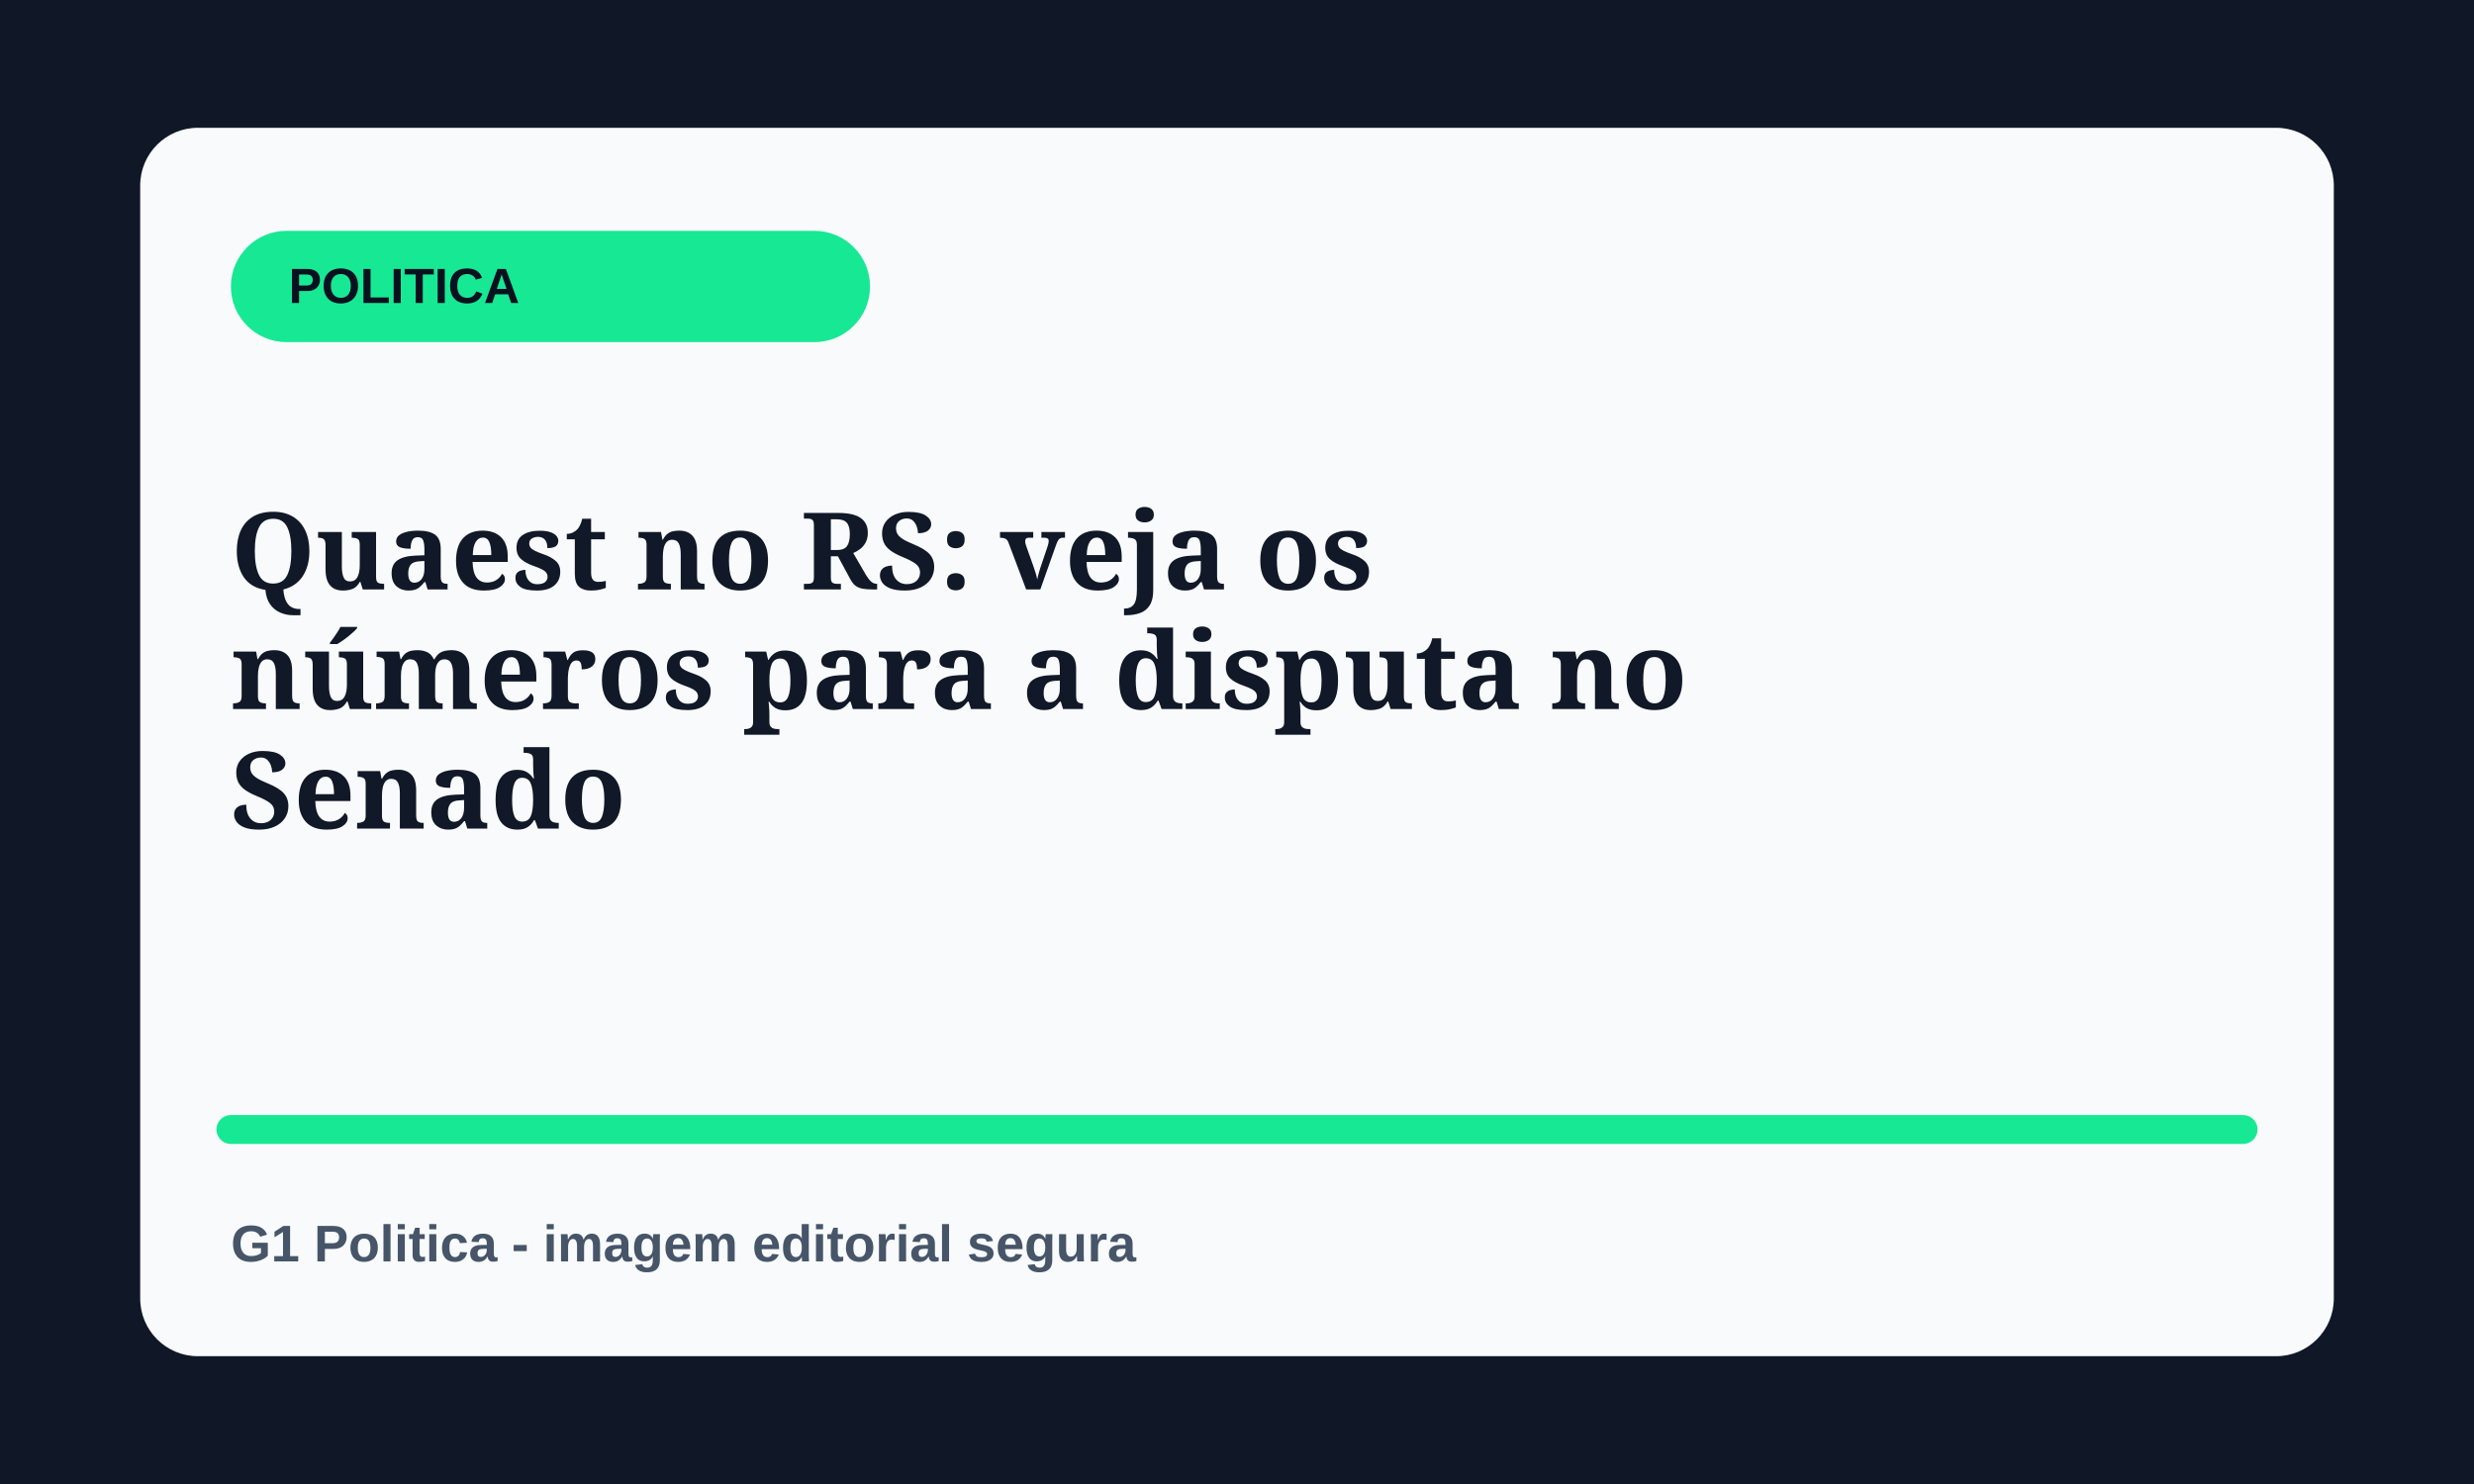
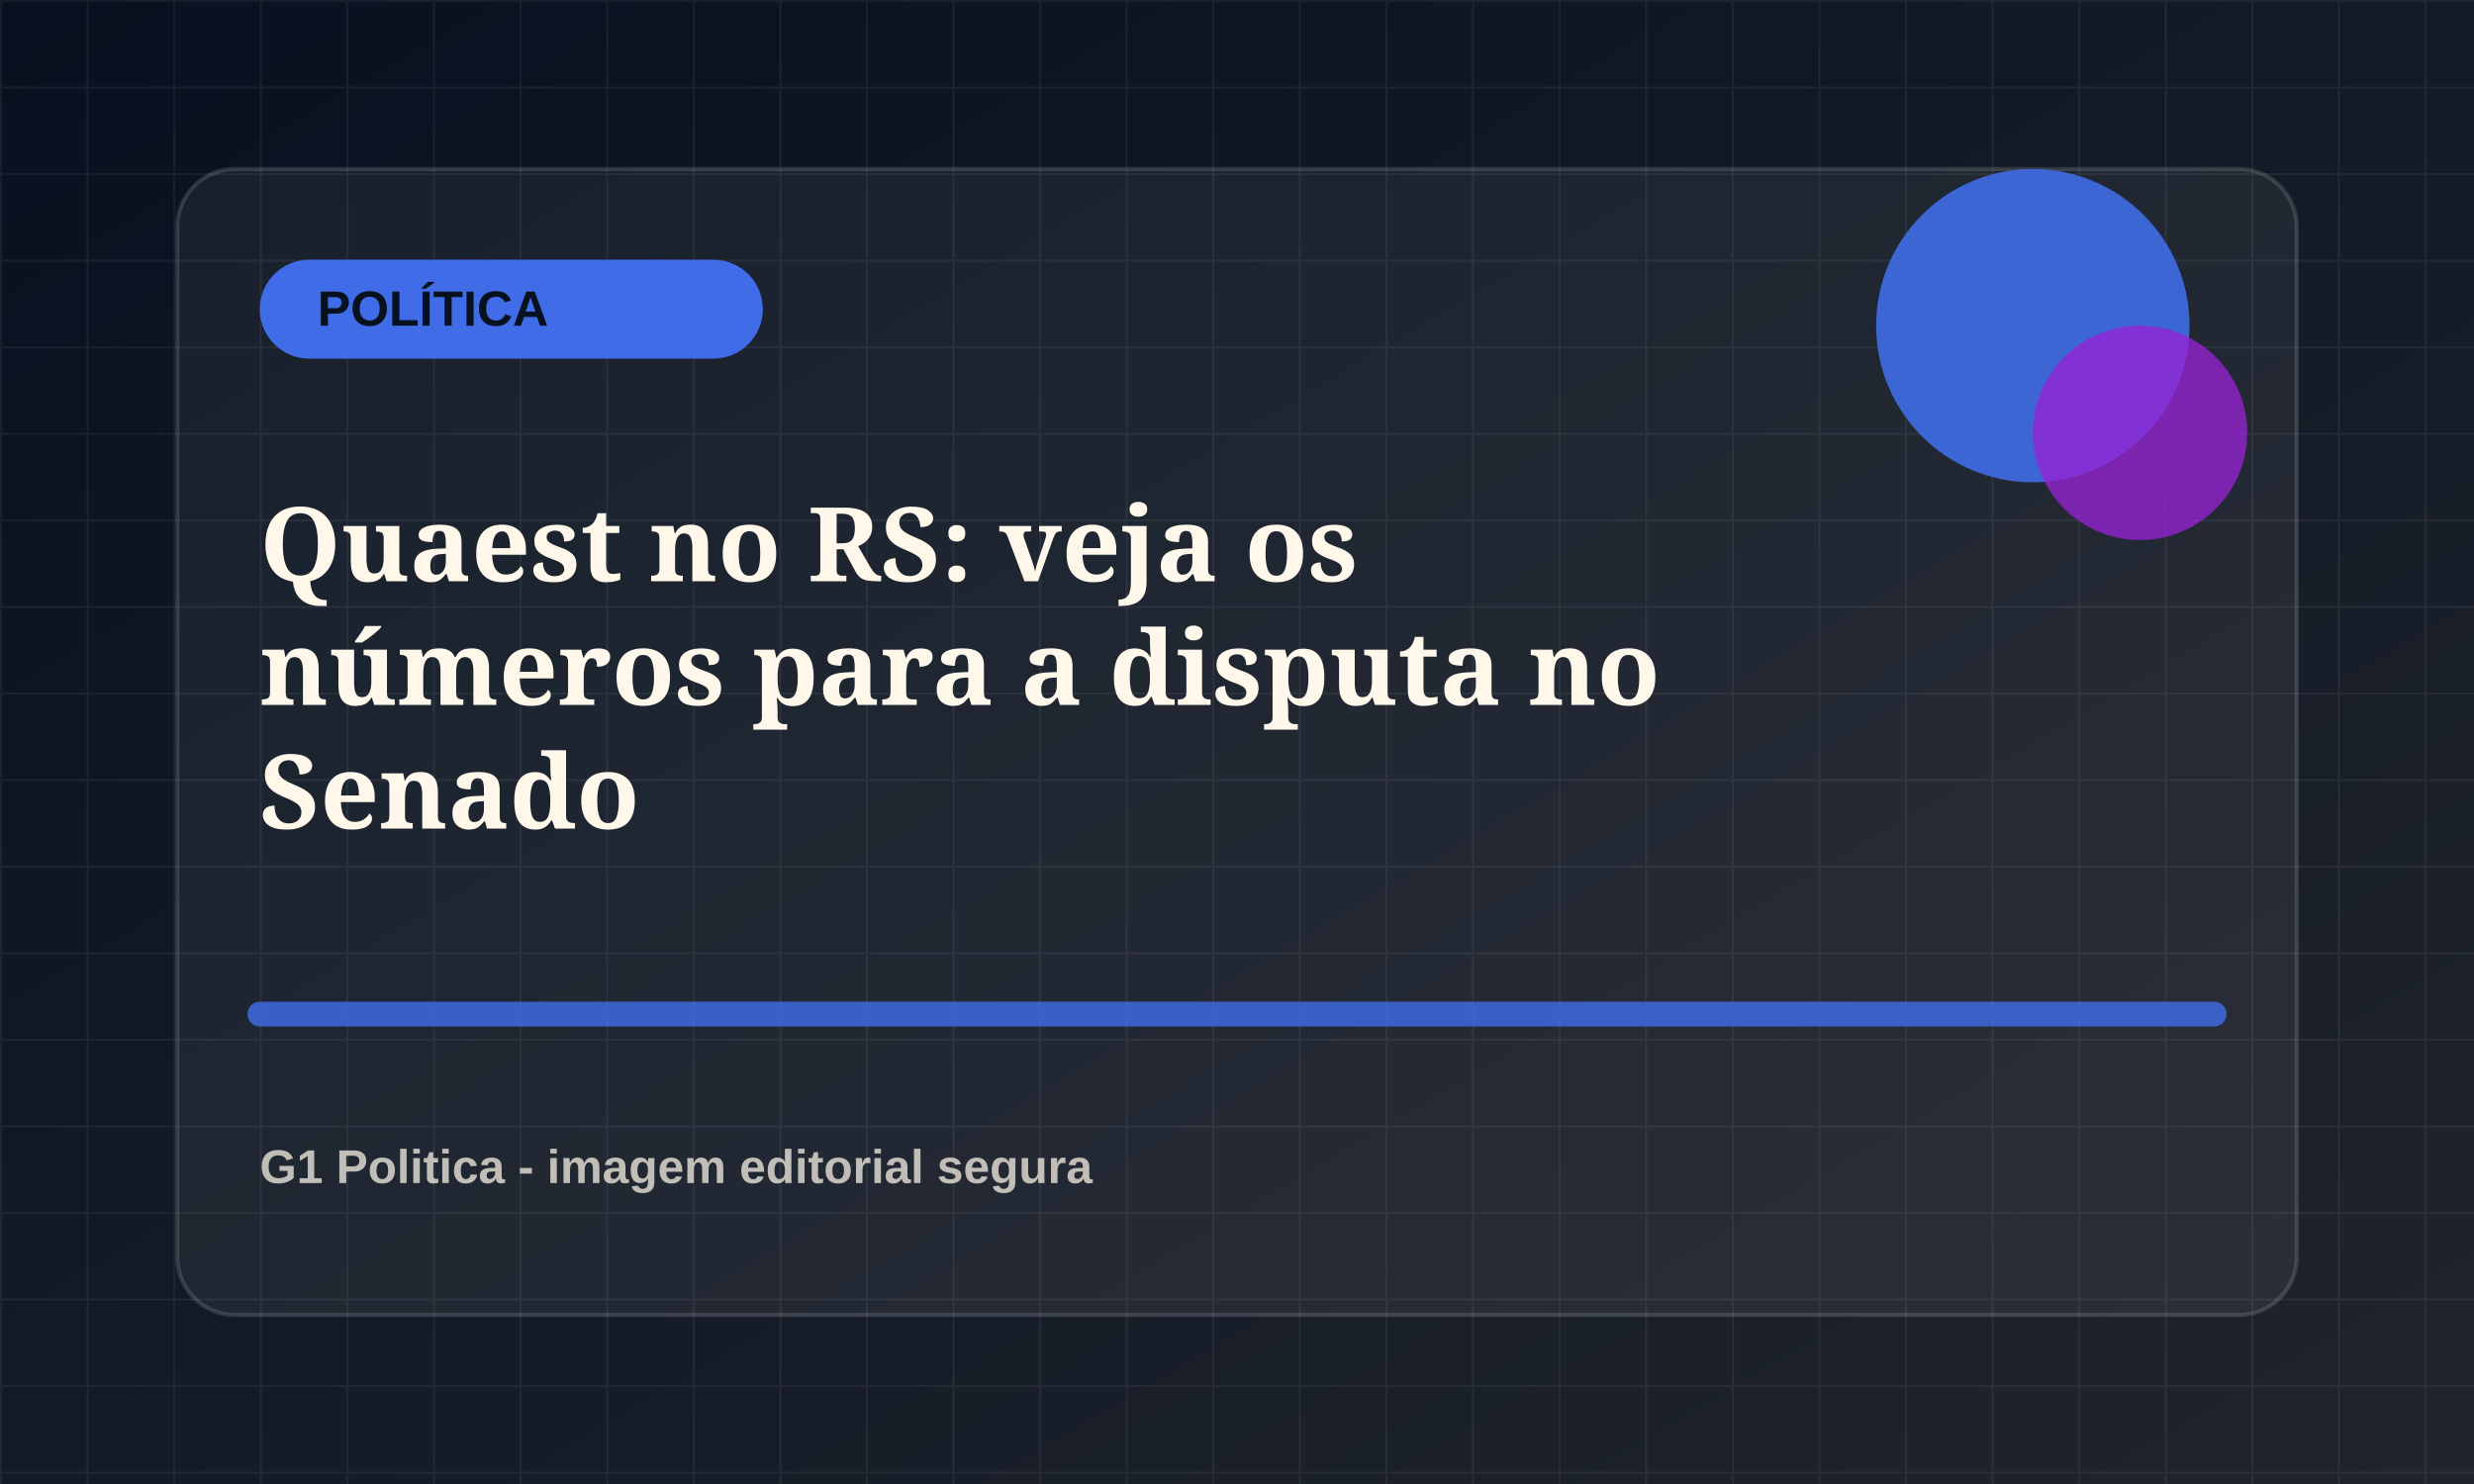
<svg xmlns="http://www.w3.org/2000/svg" viewBox="0 0 1200 720">
-   <rect width="1200" height="720" fill="#101827" />
-   <rect x="68" y="62" width="1064" height="596" rx="28" fill="#f8fafc" />
-   <rect x="112" y="112" width="310" height="54" rx="27" fill="hsl(156 82% 50%)" />
-   <text x="140" y="147" fill="#08111f" font-family="Arial, sans-serif" font-size="24" font-weight="800">POLITICA</text>
-   <text x="112" y="286" fill="#111827" font-family="Georgia, serif" font-size="52" font-weight="700">
-     <tspan x="112" dy="0">Quaest no RS: veja os</tspan>
-     <tspan x="112" dy="58">números para a disputa no</tspan>
-     <tspan x="112" dy="58">Senado</tspan>
+   <defs>
+     <linearGradient id="bg" x1="0" x2="1" y1="0" y2="1">
+       <stop offset="0" stop-color="#07111f" />
+       <stop offset="1" stop-color="#20242d" />
+     </linearGradient>
+     <pattern id="grid" width="42" height="42" patternUnits="userSpaceOnUse">
+       <path d="M42 0H0v42" fill="none" stroke="rgba(255,255,255,.055)" stroke-width="2" />
+     </pattern>
+   </defs>
+   <rect width="1200" height="720" fill="url(#bg)" />
+   <rect width="1200" height="720" fill="url(#grid)" />
+   <rect x="86" y="82" width="1028" height="556" rx="28" fill="rgba(255,255,255,.055)" stroke="rgba(255,255,255,.14)" stroke-width="2" />
+   <rect x="126" y="126" width="244" height="48" rx="24" fill="hsl(224 78% 58%)" />
+   <text x="154" y="158" fill="#07111f" font-family="Arial, sans-serif" font-size="24" font-weight="800">POLÍTICA</text>
+   <circle cx="986" cy="158" r="76" fill="hsl(224 78% 58%)" opacity=".9" />
+   <circle cx="1038" cy="210" r="52" fill="hsl(279 72% 48%)" opacity=".78" />
+   <path d="M126 492h948" stroke="hsl(224 78% 58%)" stroke-width="12" stroke-linecap="round" opacity=".82" />
+   <text x="126" y="282" fill="#fff8ea" font-family="Georgia, serif" font-size="50" font-weight="700">
+     <tspan x="126" dy="0">Quaest no RS: veja os</tspan>
+     <tspan x="126" dy="60">números para a disputa no</tspan>
+     <tspan x="126" dy="60">Senado</tspan>
  </text>
-   <path d="M112 548h976" stroke="hsl(156 82% 50%)" stroke-width="14" stroke-linecap="round" />
-   <text x="112" y="612" fill="#475569" font-family="Arial, sans-serif" font-size="25" font-weight="700">G1 Politica - imagem editorial segura</text>
+   <text x="126" y="574" fill="rgba(255,248,234,.72)" font-family="Arial, sans-serif" font-size="23" font-weight="700">G1 Politica - imagem editorial segura</text>
</svg>
